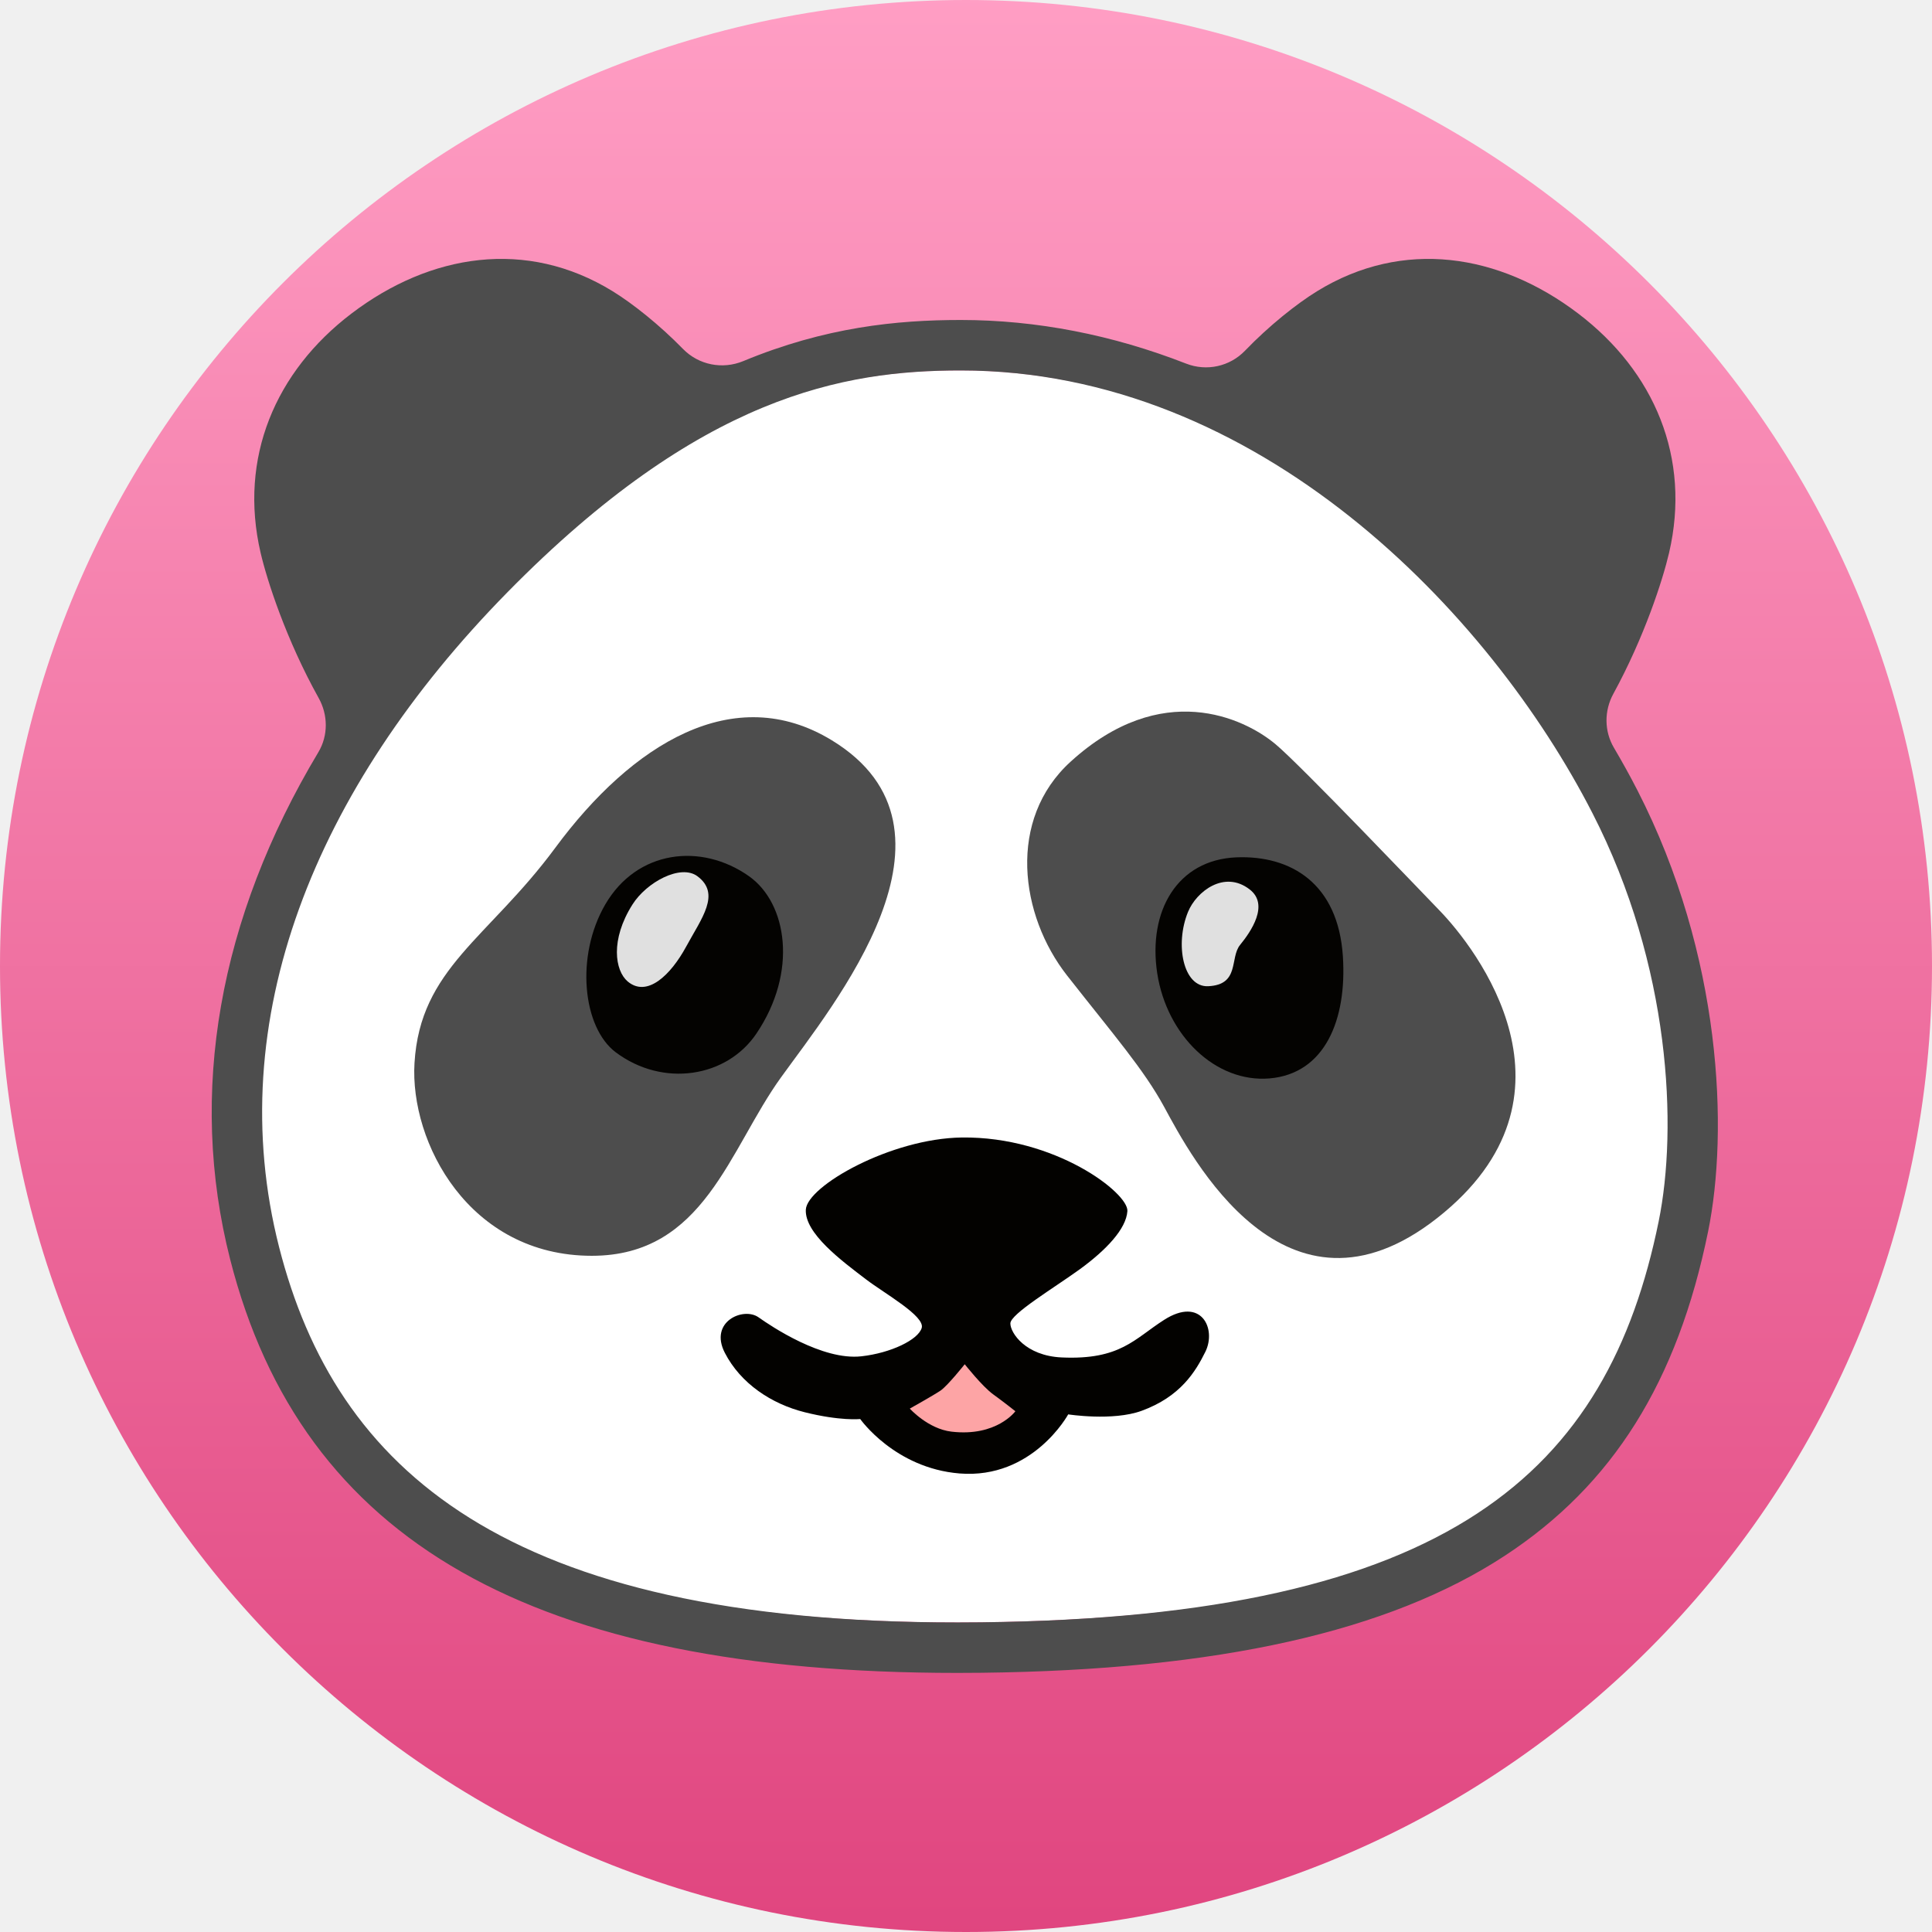
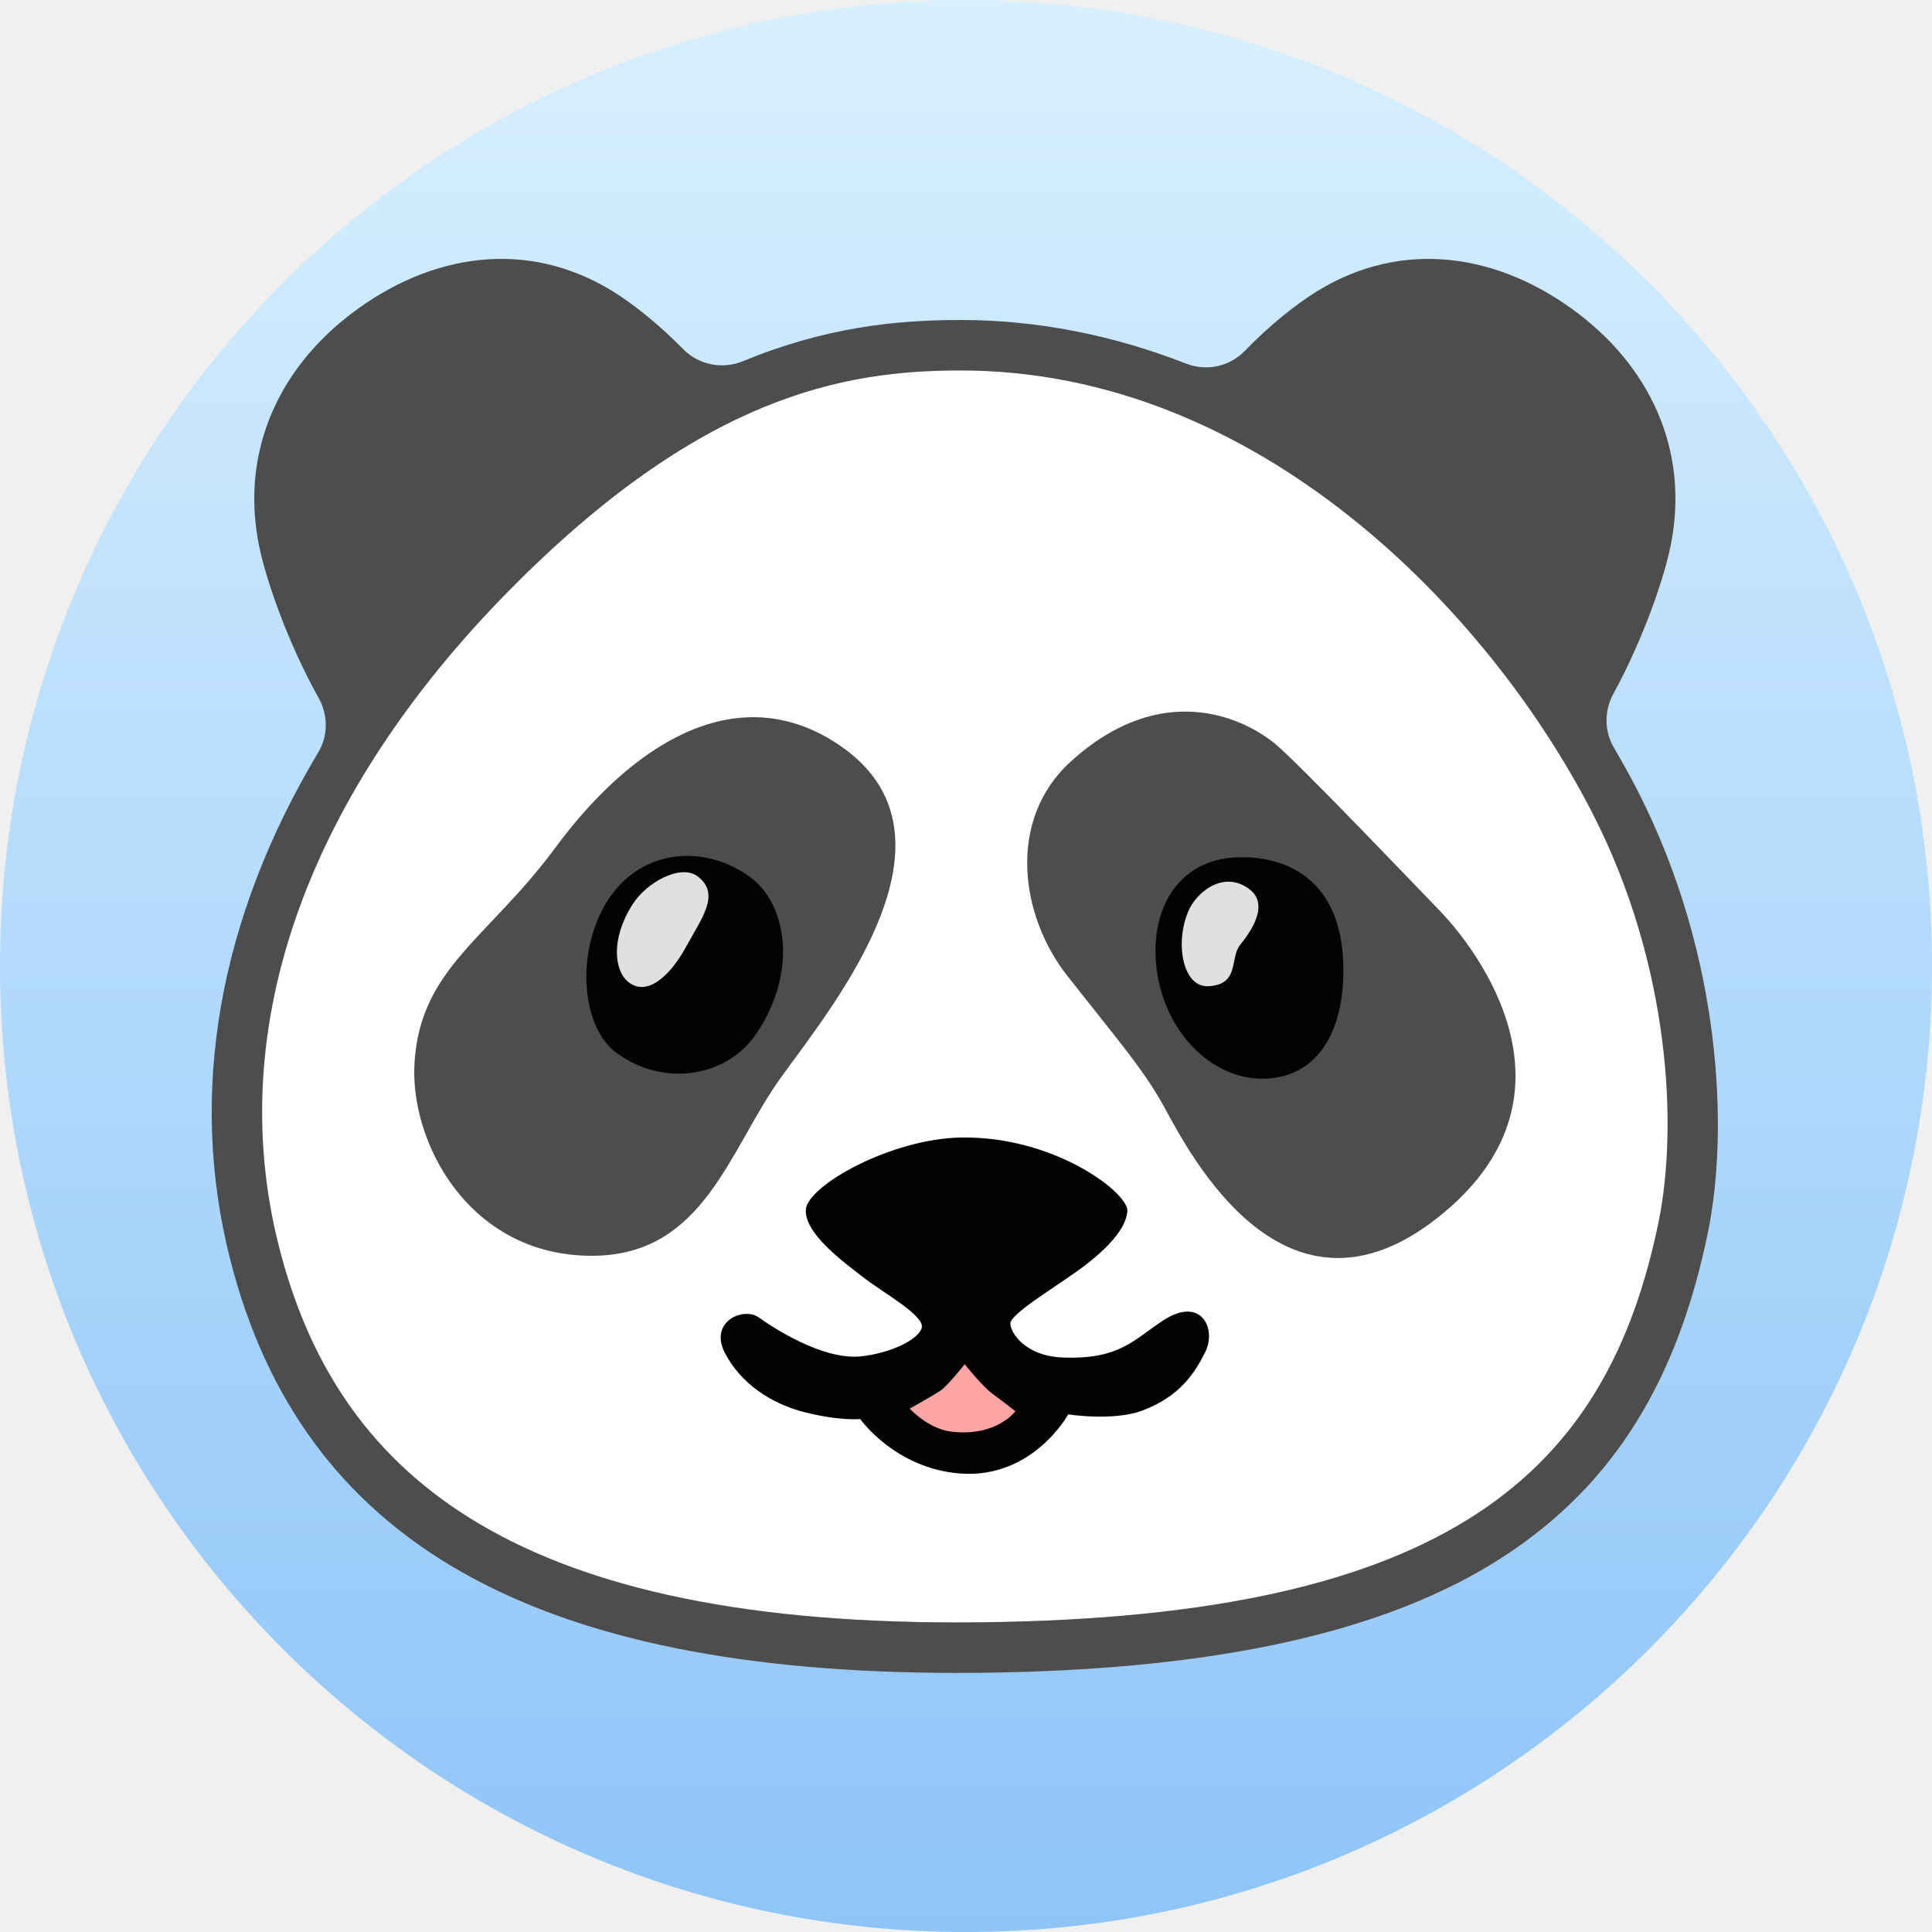
<svg xmlns="http://www.w3.org/2000/svg" viewBox="0 0 128 128" width="128" height="128">
  <defs>
    <linearGradient id="panda-bg" x1="0" y1="0" x2="0" y2="1">
-       <stop offset="0" stop-color="#FF9EC4" />
-       <stop offset="1" stop-color="#E0457F" />
+       <stop offset="0" stop-color="#D8F0FF" />
+       <stop offset="1" stop-color="#8EC4F8" />
    </linearGradient>
  </defs>
  <circle cx="64" cy="64" r="64" fill="url(#panda-bg)" />
  <svg x="10.26" y="10.57" width="106.44" height="106.44" viewBox="0 0 128 128">
    <g>
      <g>
        <path fill="#FFFFFF" d="M64.192,16.804c-9.484,0-21.097,2.011-36.774,17.689     S4.244,68.623,8.911,86.632s18.788,30.345,56.937,29.911     s50.825-12.026,54.96-31.943c1.546-7.447,0.984-20.35-5.37-32.521     C107.108,36.102,88.38,16.804,64.192,16.804z" />
        <g>
          <path fill="#4D4D4D" d="M53.937,46.271c-7.798-4.757-15.918,0.281-22.04,8.571      C26.557,62.069,21.137,64.437,20.686,71.985      c-0.381,6.313,4.336,15.356,14.131,15.356c8.953,0,10.93-8.481,15.075-14.222      C54.027,67.368,65.599,53.387,53.937,46.271z" />
          <path fill="#4D4D4D" d="M72.966,47.968c-5.078,4.617-4.055,12.244-0.281,17.052      c3.774,4.807,6.112,7.487,7.728,10.458c2.118,3.904,9.645,18.377,21.759,8.852      c12.335-9.705,3.041-21.548,0.191-24.489      c-1.114-1.144-11.161-11.682-13.098-13.278      C86.766,44.485,80.212,41.374,72.966,47.968z" />
        </g>
        <g>
          <path fill="#040301" d="M94.654,63.504c0.321,5.008-1.415,9.324-5.841,9.705      c-4.306,0.361-8.19-3.422-8.953-8.38c-0.753-4.958,1.606-9.043,6.313-9.234      C90.499,55.425,94.282,57.663,94.654,63.504z" />
          <path fill="#040301" d="M47.934,69.626c-2.369,3.523-7.457,4.316-11.211,1.505      c-2.64-1.977-3.232-7.658-0.843-11.773c2.519-4.346,7.648-4.958,11.472-2.248      C50.383,59.269,51.236,64.729,47.934,69.626z" />
          <path fill="#E0E0E0" d="M82.319,59.931c-1.074,2.609-0.381,6.032,1.606,5.932      c2.539-0.12,1.696-2.258,2.539-3.292c0.843-1.034,2.359-3.202,0.753-4.426      C85.199,56.589,82.981,58.325,82.319,59.931z" />
          <path fill="#E0E0E0" d="M38.048,59.359c-1.776,2.81-1.395,5.259-0.381,6.122      c1.556,1.315,3.443-0.522,4.667-2.78c1.224-2.258,2.78-4.195,0.893-5.6      C41.892,56.107,39.172,57.573,38.048,59.359z" />
        </g>
        <path fill="#030200" d="M64.298,77.916c-5.651,0.07-12.335,3.864-12.435,5.751     c-0.09,1.887,2.83,4.055,4.807,5.56c1.475,1.124,4.707,2.921,4.426,3.864     c-0.281,0.943-2.459,1.997-4.807,2.258c-3.111,0.351-7.196-2.399-8.2-3.111     c-1.204-0.843-3.954,0.351-2.68,2.83c1.265,2.459,3.724,4.075,6.363,4.737     c2.85,0.713,4.426,0.542,4.426,0.542s2.75,3.914,7.909,4.336     c5.841,0.472,8.661-4.707,8.661-4.707s3.543,0.552,5.841-0.281     c3.111-1.134,4.306-3.131,5.088-4.707c0.903-1.837-0.331-4.436-3.292-2.539     c-2.359,1.505-3.483,3.202-8.15,2.991c-2.89-0.13-4.095-1.957-4.095-2.71     c0-0.753,3.483-2.83,5.56-4.336c2.088-1.526,3.673-3.202,3.764-4.617     C77.576,82.343,71.735,77.826,64.298,77.916z" />
        <path fill="#FDA4A5" d="M64.524,95.982c0,0-1.365,1.716-1.927,2.098     c-0.562,0.381-2.449,1.435-2.449,1.435s1.445,1.616,3.322,1.837     c3.603,0.422,5.088-1.626,5.088-1.626s-0.823-0.662-1.766-1.345     C65.929,97.759,64.524,95.982,64.524,95.982z" />
        <path fill="#4D4D4D" d="M118.114,50.245c-0.584-1.139-1.21-2.266-1.867-3.381     c-0.778-1.321-0.783-2.946-0.049-4.292c2.484-4.549,3.941-9.086,4.441-11.228     c1.767-7.568-1.17-14.461-7.24-19.077     c-6.275-4.771-13.952-5.992-20.807-1.773c-1.635,1.006-3.832,2.757-5.736,4.735     c-1.216,1.264-3.06,1.667-4.694,1.029c-5.865-2.29-11.911-3.475-17.965-3.475     c-5.092,0-10.804,0.575-17.309,3.273c-1.663,0.69-3.56,0.317-4.817-0.972     c-1.871-1.918-4.001-3.608-5.596-4.59c-6.855-4.22-14.532-2.998-20.807,1.773     c-6.07,4.616-9.007,11.509-7.24,19.077c0.512,2.194,2.029,6.902,4.624,11.56     c0.752,1.349,0.766,2.994-0.028,4.319C5.112,60.433,2.618,74.341,5.999,87.624     c5.723,22.48,24.13,32.95,57.93,32.95c0.642,0,1.286-0.004,1.942-0.011     c18.805-0.217,32.439-3.267,41.68-9.323     c8.608-5.64,13.755-13.85,16.2-25.837     C125.377,77.427,124.877,63.433,118.114,50.245z M119.812,84.6     c-4.062,19.917-16.514,31.51-53.988,31.943     c-0.64,0.007-1.269,0.011-1.896,0.011c-36.045,0-49.528-12.221-54.034-29.922     c-4.584-18.009,2.78-36.461,18.18-52.139     C43.474,18.816,54.881,16.804,64.198,16.804c23.76,0,42.157,19.298,50.34,35.275     C120.778,64.25,121.33,77.153,119.812,84.6z" />
      </g>
    </g>
  </svg>
</svg>
